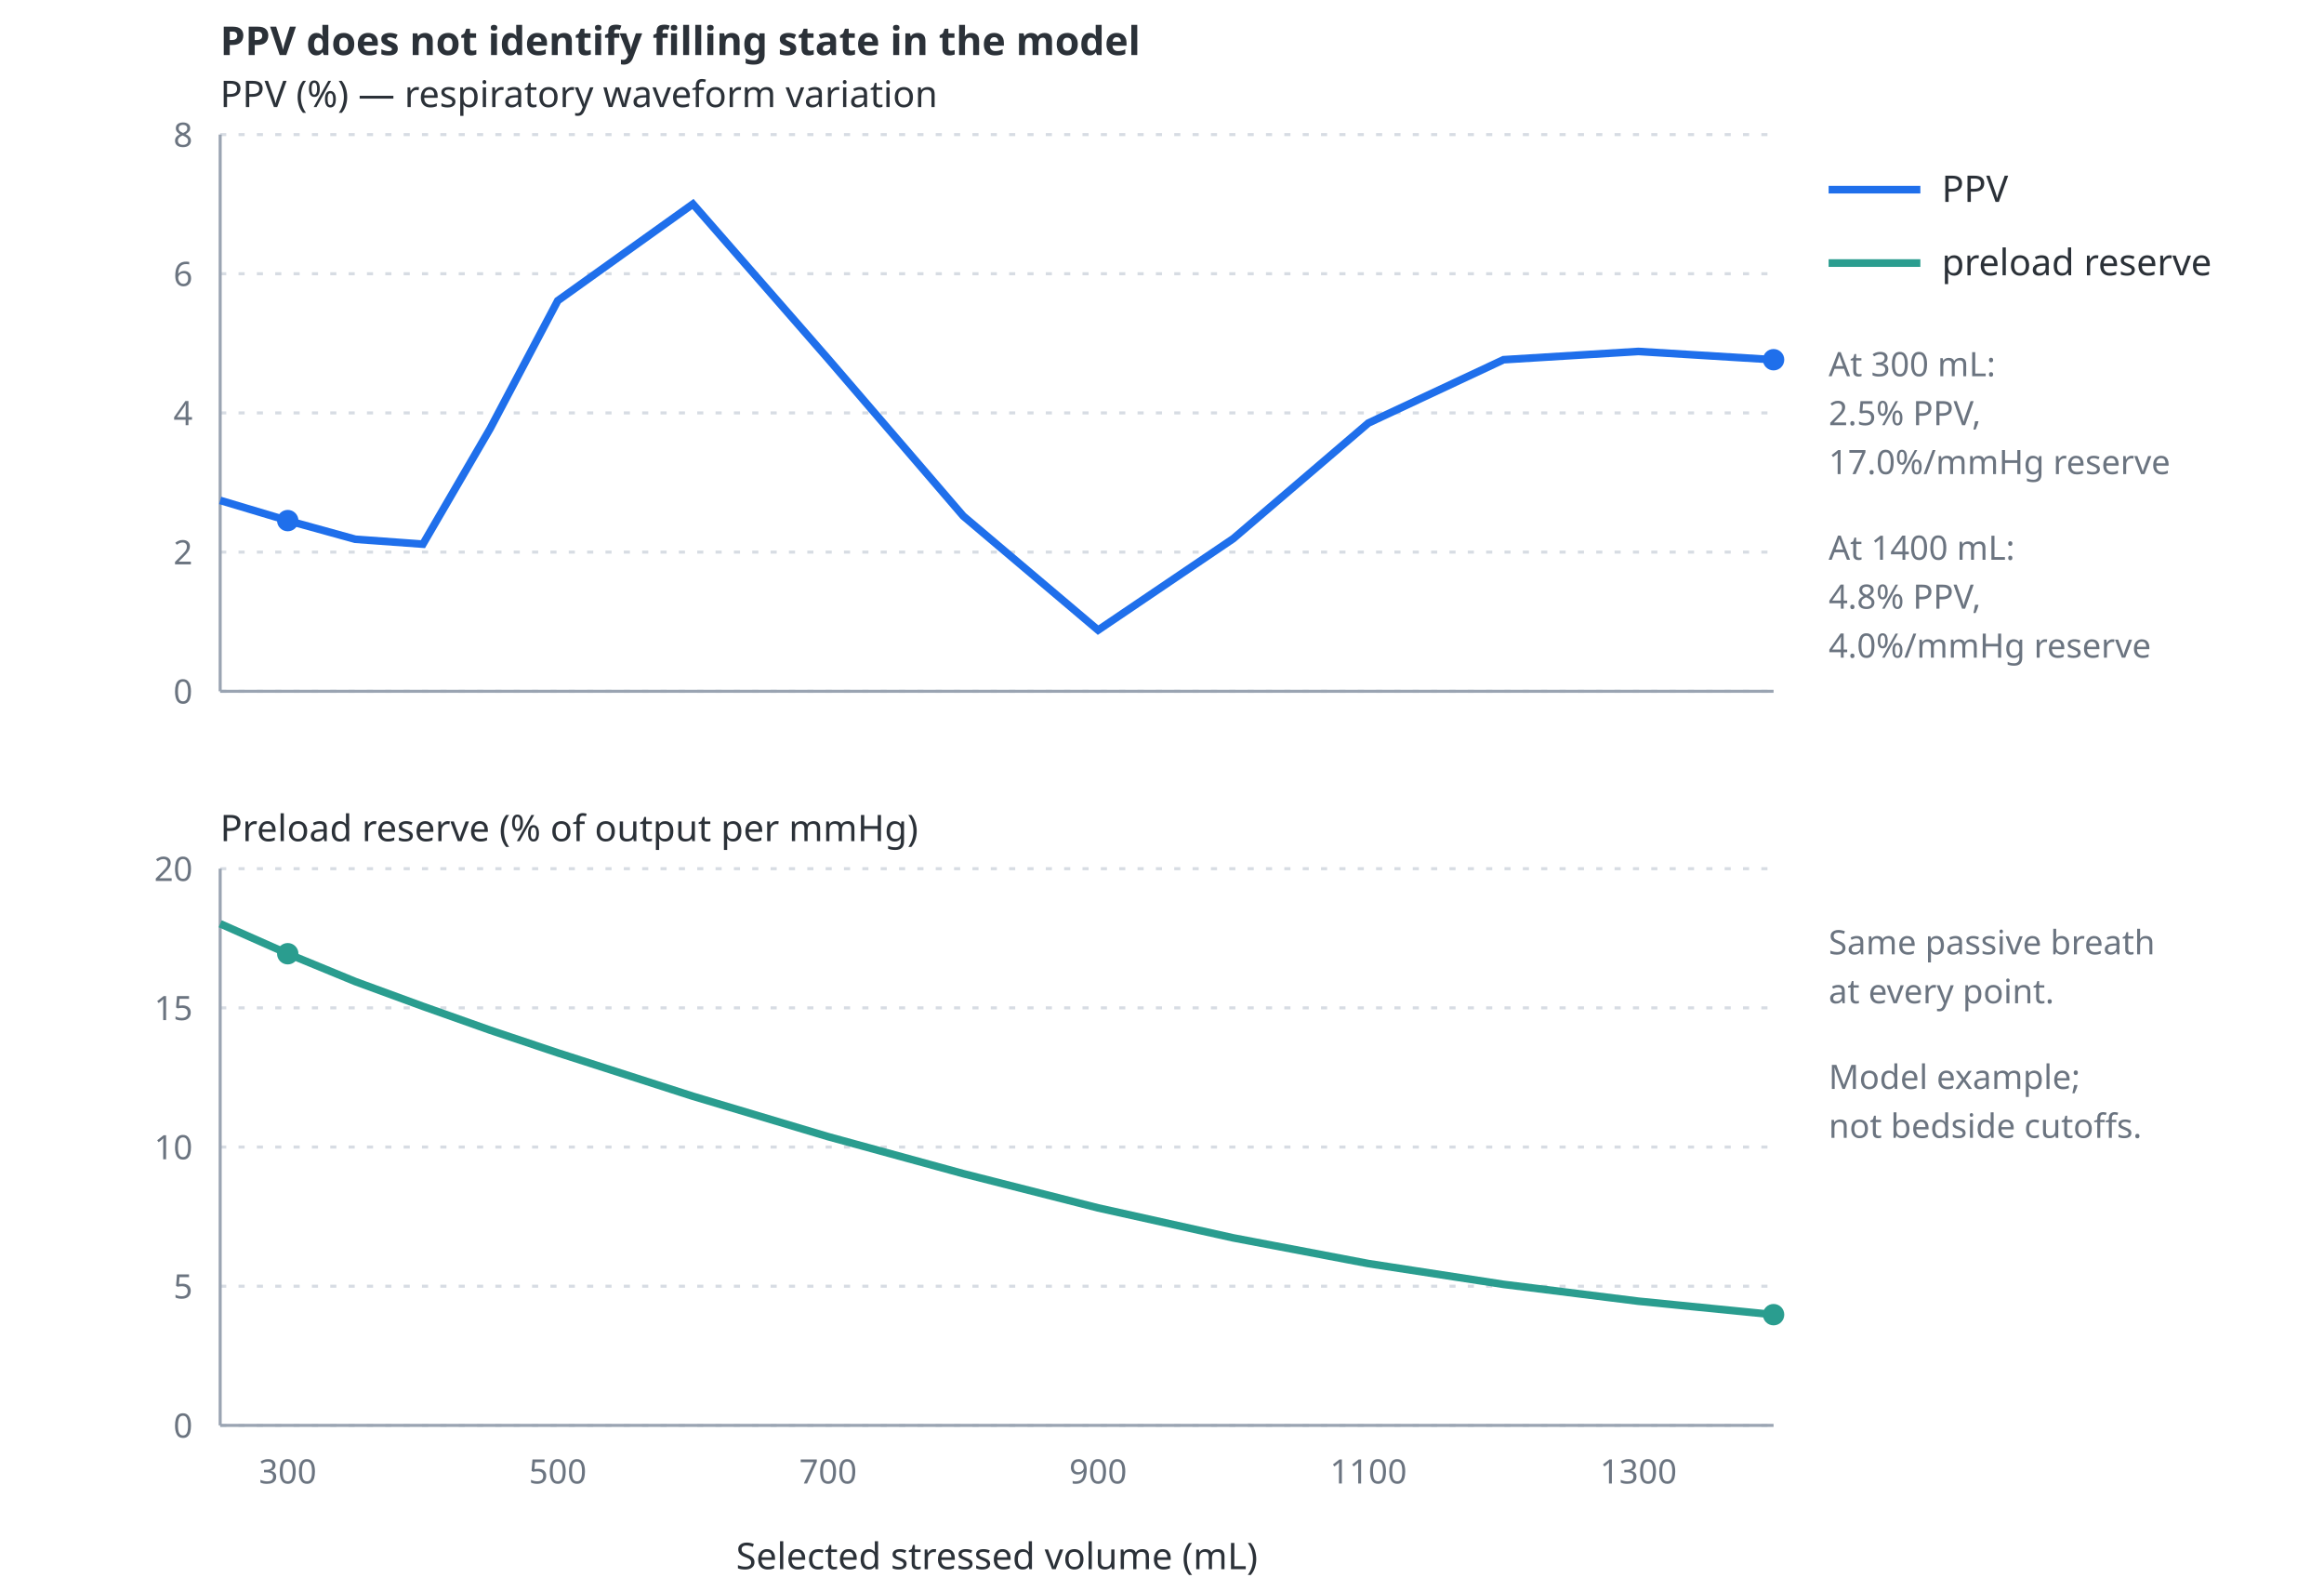
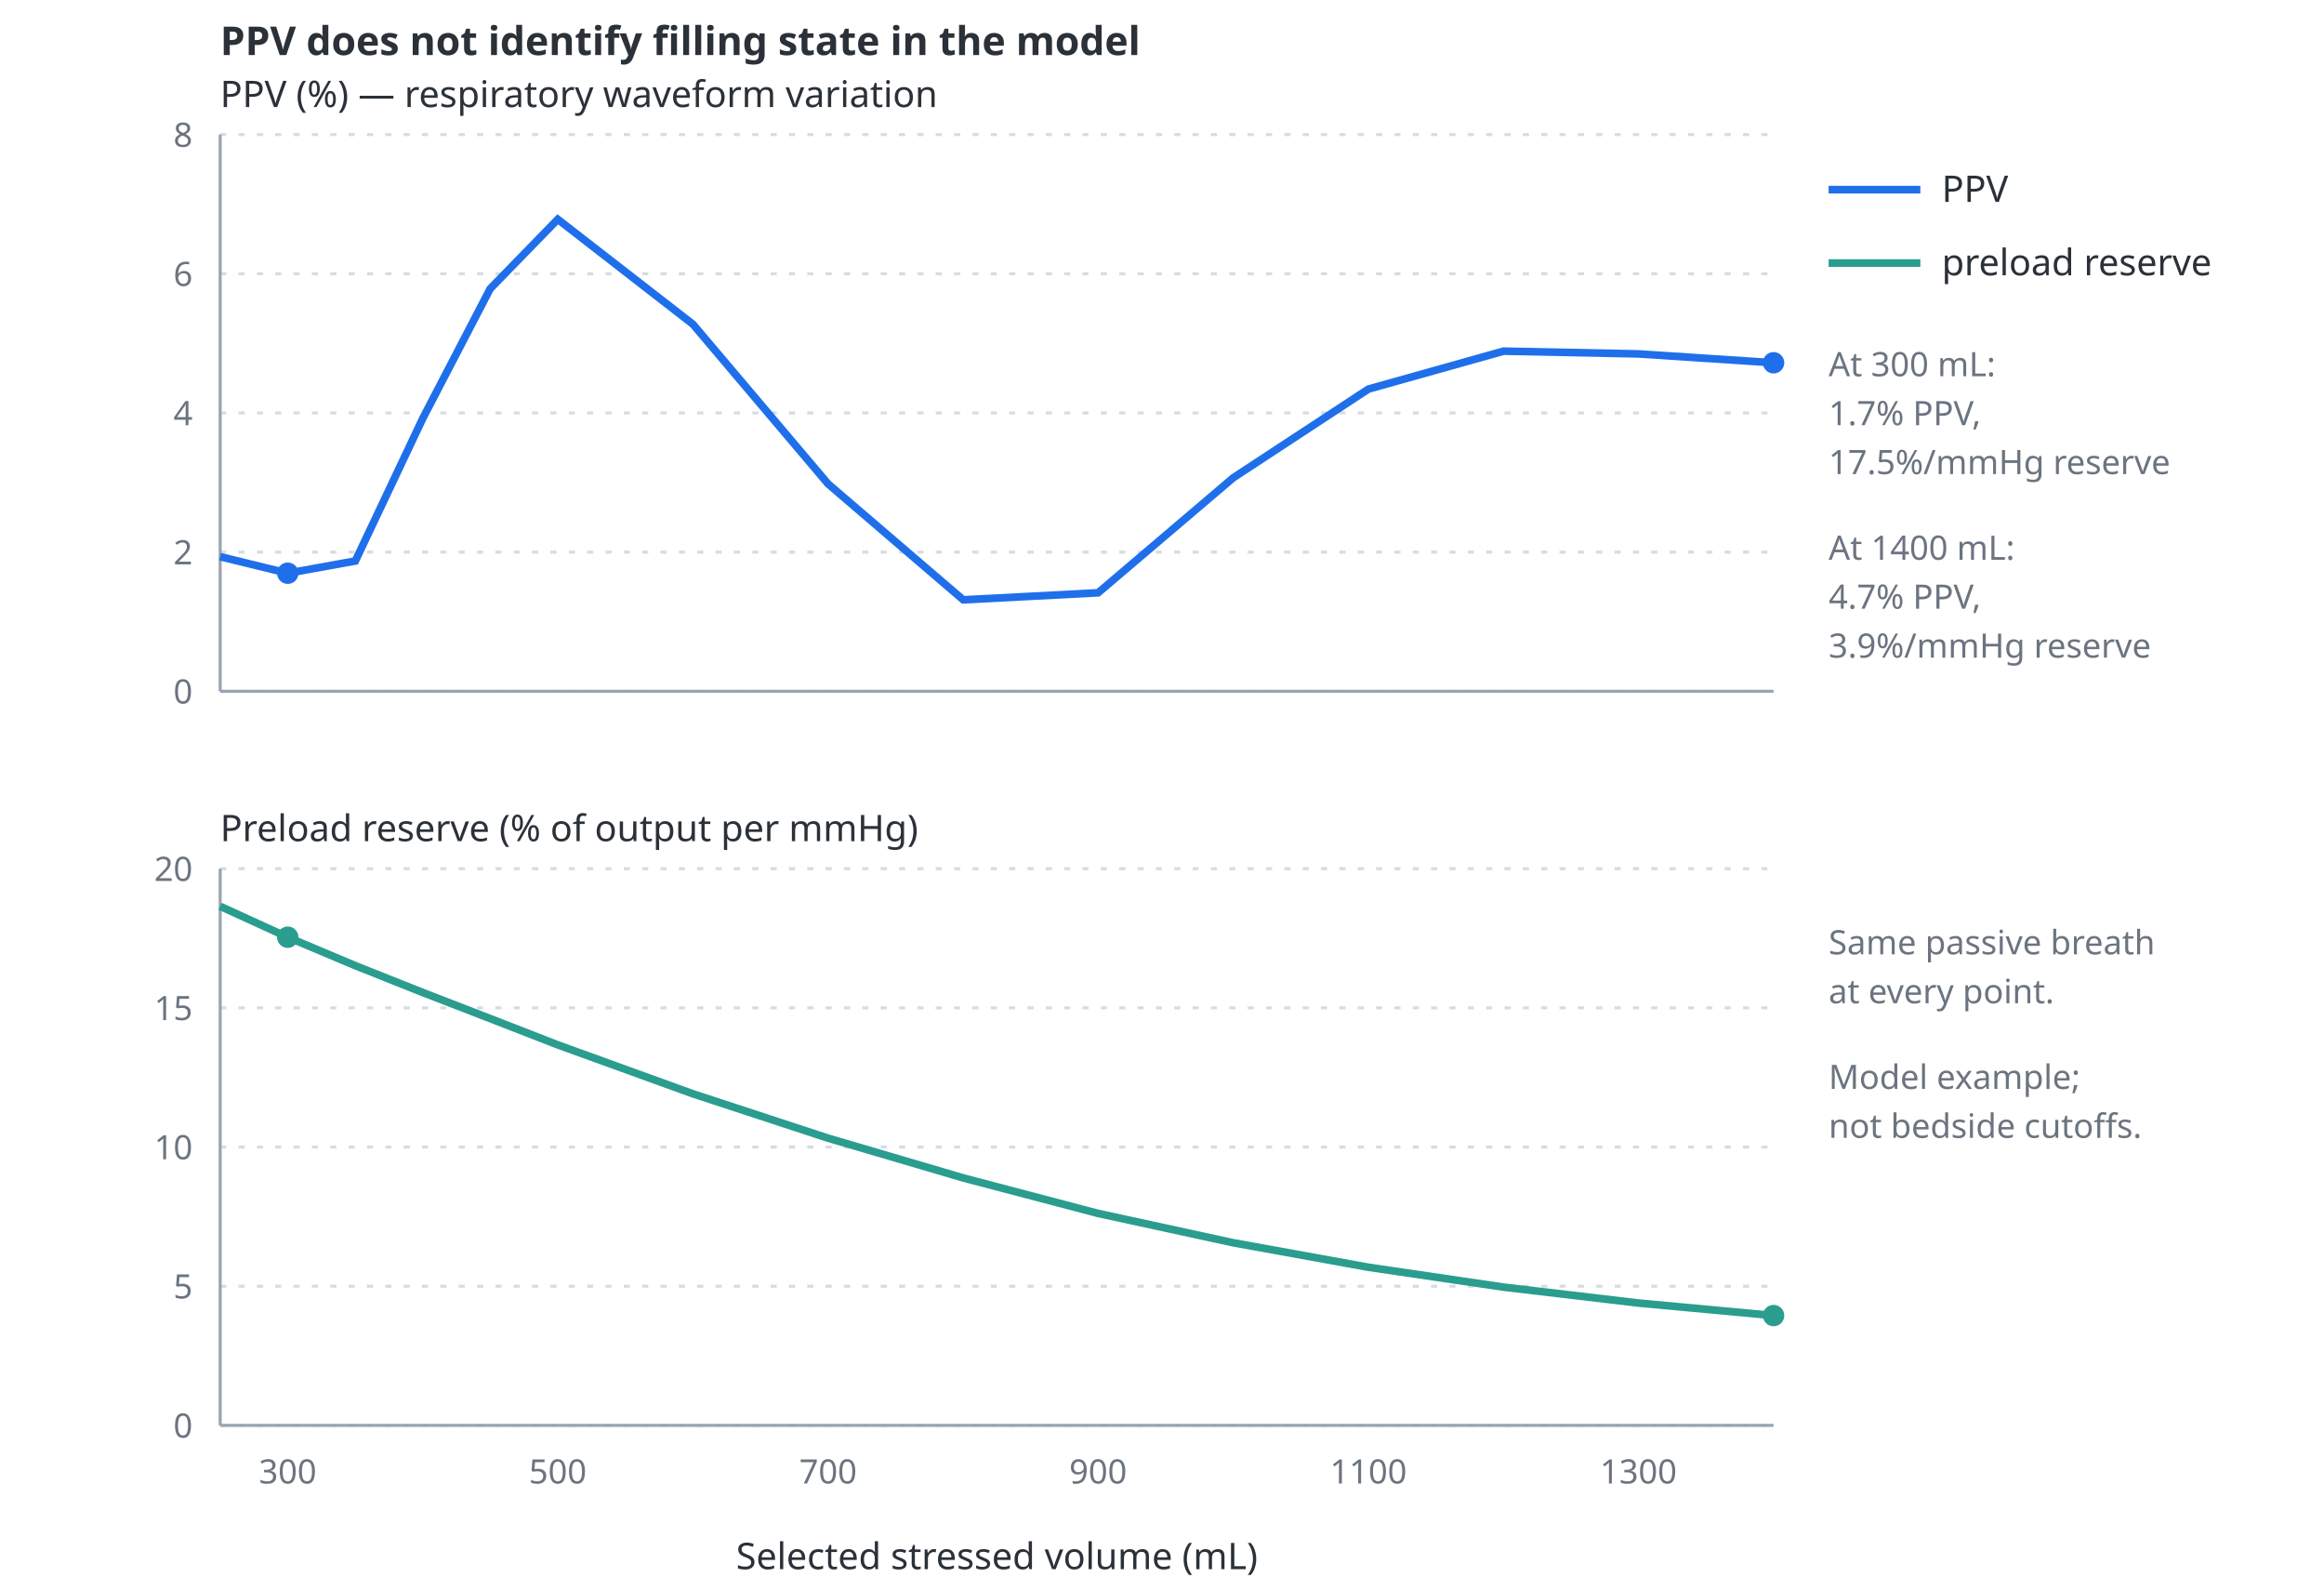
<svg xmlns="http://www.w3.org/2000/svg" viewBox="0 0 760 520" class="arthur-fig" role="img" aria-label="Two aligned model plots against selected stressed volume. Pulse pressure variation is low at severe underfilling, rises and falls through intermediate filling, and rises again at high filling. Preload reserve falls steadily as filling increases, showing that low pulse pressure variation does not identify a full circulation.">
  <style>
  svg.arthur-fig .bg { fill: none }
  svg.arthur-fig .axis { stroke: var(--fig-axis, #9aa4b2); stroke-width: 1 }
  svg.arthur-fig .grid { stroke: var(--fig-grid, #d7dce3); stroke-width: 1; stroke-dasharray: 2 4 }
  svg.arthur-fig .tick { fill: var(--fig-muted, #6b7480); font: 11px system-ui, sans-serif }
  svg.arthur-fig .label { fill: var(--fig-text, #2b3138); font: 12px system-ui, sans-serif }
  svg.arthur-fig .title { fill: var(--fig-text, #2b3138); font: 600 13px system-ui, sans-serif }
  svg.arthur-fig .lm { stroke: var(--fig-grid, #d7dce3); stroke-width: 1 }
  svg.arthur-fig .lm-text { fill: var(--fig-muted, #6b7480); font: 600 11px system-ui, sans-serif }
  svg.arthur-fig .total { stroke: var(--fig-total, #1f6feb); stroke-width: 2.5; fill: none }
  svg.arthur-fig .alv { stroke: var(--fig-alv, #d1495b); stroke-width: 1.6; fill: none; stroke-dasharray: 6 3 }
  svg.arthur-fig .extra { stroke: var(--fig-extra, #2a9d8f); stroke-width: 1.6; fill: none; stroke-dasharray: 6 3 }
  svg.arthur-fig .nadir { stroke: var(--fig-total, #1f6feb); stroke-width: 1; stroke-dasharray: 3 3 }
  svg.arthur-fig .dot { fill: var(--fig-total, #1f6feb); stroke: none }
  @media (prefers-color-scheme: dark) {
    svg.arthur-fig .axis { stroke: #5b6472 }
    svg.arthur-fig .grid, svg.arthur-fig .lm { stroke: #363d47 }
    svg.arthur-fig .tick, svg.arthur-fig .lm-text { fill: #8b95a3 }
    svg.arthur-fig .label, svg.arthur-fig .title { fill: #d6dbe2 }
    svg.arthur-fig .total, svg.arthur-fig .nadir { stroke: #58a6ff }
    svg.arthur-fig .dot { fill: #58a6ff }
    svg.arthur-fig .alv { stroke: #f08c9a }
    svg.arthur-fig .extra { stroke: #4fd1c1 }
  }
</style>
  <rect class="bg" width="760" height="520" />
  <text class="title" x="72" y="18">PPV does not identify filling state in the model</text>
  <line class="grid" x1="72" y1="226.0" x2="580" y2="226.0" />
  <text class="tick" x="63" y="230.0" text-anchor="end">0</text>
  <line class="grid" x1="72" y1="180.5" x2="580" y2="180.5" />
  <text class="tick" x="63" y="184.5" text-anchor="end">2</text>
  <line class="grid" x1="72" y1="135.0" x2="580" y2="135.0" />
  <text class="tick" x="63" y="139.0" text-anchor="end">4</text>
  <line class="grid" x1="72" y1="89.5" x2="580" y2="89.5" />
  <text class="tick" x="63" y="93.5" text-anchor="end">6</text>
  <line class="grid" x1="72" y1="44.0" x2="580" y2="44.0" />
  <text class="tick" x="63" y="48.0" text-anchor="end">8</text>
  <line class="grid" x1="72" y1="466.0" x2="580" y2="466.0" />
  <text class="tick" x="63" y="470.0" text-anchor="end">0</text>
  <line class="grid" x1="72" y1="420.5" x2="580" y2="420.5" />
  <text class="tick" x="63" y="424.5" text-anchor="end">5</text>
  <line class="grid" x1="72" y1="375.0" x2="580" y2="375.0" />
  <text class="tick" x="63" y="379.0" text-anchor="end">10</text>
  <line class="grid" x1="72" y1="329.5" x2="580" y2="329.5" />
  <text class="tick" x="63" y="333.5" text-anchor="end">15</text>
  <line class="grid" x1="72" y1="284.0" x2="580" y2="284.0" />
  <text class="tick" x="63" y="288.0" text-anchor="end">20</text>
  <text class="tick" x="94.1" y="485" text-anchor="middle">300</text>
  <text class="tick" x="182.4" y="485" text-anchor="middle">500</text>
  <text class="tick" x="270.8" y="485" text-anchor="middle">700</text>
  <text class="tick" x="359.1" y="485" text-anchor="middle">900</text>
  <text class="tick" x="447.5" y="485" text-anchor="middle">1100</text>
  <text class="tick" x="535.8" y="485" text-anchor="middle">1300</text>
  <line class="axis" x1="72" y1="44" x2="72" y2="226" />
  <line class="axis" x1="72" y1="226" x2="580" y2="226" />
  <line class="axis" x1="72" y1="284" x2="72" y2="466" />
  <line class="axis" x1="72" y1="466" x2="580" y2="466" />
-   <path class="total" d="M72.0 163.6 L94.1 170.2 L116.2 176.3 L138.3 177.9 L160.3 140.1 L182.4 98.3 L226.6 66.7 L270.8 117.3 L315.0 168.7 L359.1 206.0 L403.3 176.1 L447.5 138.3 L491.7 117.6 L535.8 114.9 L580.0 117.6" />
-   <path class="extra" style="stroke-dasharray:none;stroke-width:2.5" d="M72.0 302.0 L94.1 311.8 L116.2 320.9 L138.3 329.0 L160.3 336.8 L182.4 344.2 L226.6 358.4 L270.8 371.6 L315.0 383.7 L359.1 394.9 L403.3 404.7 L447.5 413.1 L491.7 419.9 L535.8 425.4 L580.0 429.8" />
-   <circle cx="94.1" cy="170.2" r="3.5" style="fill:var(--fig-total, #1f6feb);stroke:none" />
-   <circle cx="94.1" cy="311.8" r="3.5" style="fill:var(--fig-extra, #2a9d8f);stroke:none" />
-   <circle cx="580.0" cy="117.6" r="3.5" style="fill:var(--fig-total, #1f6feb);stroke:none" />
-   <circle cx="580.0" cy="429.8" r="3.5" style="fill:var(--fig-extra, #2a9d8f);stroke:none" />
+   <path class="total" d="M72.0 182.0 L94.1 187.4 L116.2 183.4 L138.3 136.7 L160.3 94.4 L182.4 71.7 L226.6 106.0 L270.8 158.2 L315.0 196.1 L359.1 193.8 L403.3 156.2 L447.5 127.2 L491.7 114.8 L535.8 115.7 L580.0 118.6" />
+   <path class="extra" style="stroke-dasharray:none;stroke-width:2.5" d="M72.0 296.3 L94.1 306.4 L116.2 315.7 L138.3 324.5 L160.3 333.0 L182.4 341.6 L226.6 357.6 L270.8 372.1 L315.0 385.1 L359.1 396.7 L403.3 406.3 L447.5 414.3 L491.7 420.8 L535.8 426.0 L580.0 430.1" />
+   <circle cx="94.1" cy="187.4" r="3.5" style="fill:var(--fig-total, #1f6feb);stroke:none" />
+   <circle cx="94.1" cy="306.4" r="3.5" style="fill:var(--fig-extra, #2a9d8f);stroke:none" />
+   <circle cx="580.0" cy="118.6" r="3.5" style="fill:var(--fig-total, #1f6feb);stroke:none" />
+   <circle cx="580.0" cy="430.1" r="3.5" style="fill:var(--fig-extra, #2a9d8f);stroke:none" />
  <text class="label" x="72" y="35">PPV (%) — respiratory waveform variation</text>
  <text class="label" x="72" y="275">Preload reserve (% of output per mmHg)</text>
  <text class="label" x="326" y="513" text-anchor="middle">Selected stressed volume (mL)</text>
  <line class="total" x1="598" y1="62" x2="628" y2="62" />
  <text class="label" x="635" y="66">PPV</text>
  <line class="extra" style="stroke-dasharray:none;stroke-width:2.5" x1="598" y1="86" x2="628" y2="86" />
  <text class="label" x="635" y="90">preload reserve</text>
  <text class="tick" x="598" y="123">At 300 mL:</text>
-   <text class="tick" x="598" y="139">2.5% PPV,</text>
-   <text class="tick" x="598" y="155">17.0%/mmHg reserve</text>
+   <text class="tick" x="598" y="139">1.7% PPV,</text>
+   <text class="tick" x="598" y="155">17.5%/mmHg reserve</text>
  <text class="tick" x="598" y="183">At 1400 mL:</text>
-   <text class="tick" x="598" y="199">4.8% PPV,</text>
-   <text class="tick" x="598" y="215">4.0%/mmHg reserve</text>
+   <text class="tick" x="598" y="199">4.7% PPV,</text>
+   <text class="tick" x="598" y="215">3.9%/mmHg reserve</text>
  <text class="tick" x="598" y="312">Same passive breath</text>
  <text class="tick" x="598" y="328">at every point.</text>
  <text class="tick" x="598" y="356">Model example;</text>
  <text class="tick" x="598" y="372">not bedside cutoffs.</text>
</svg>
